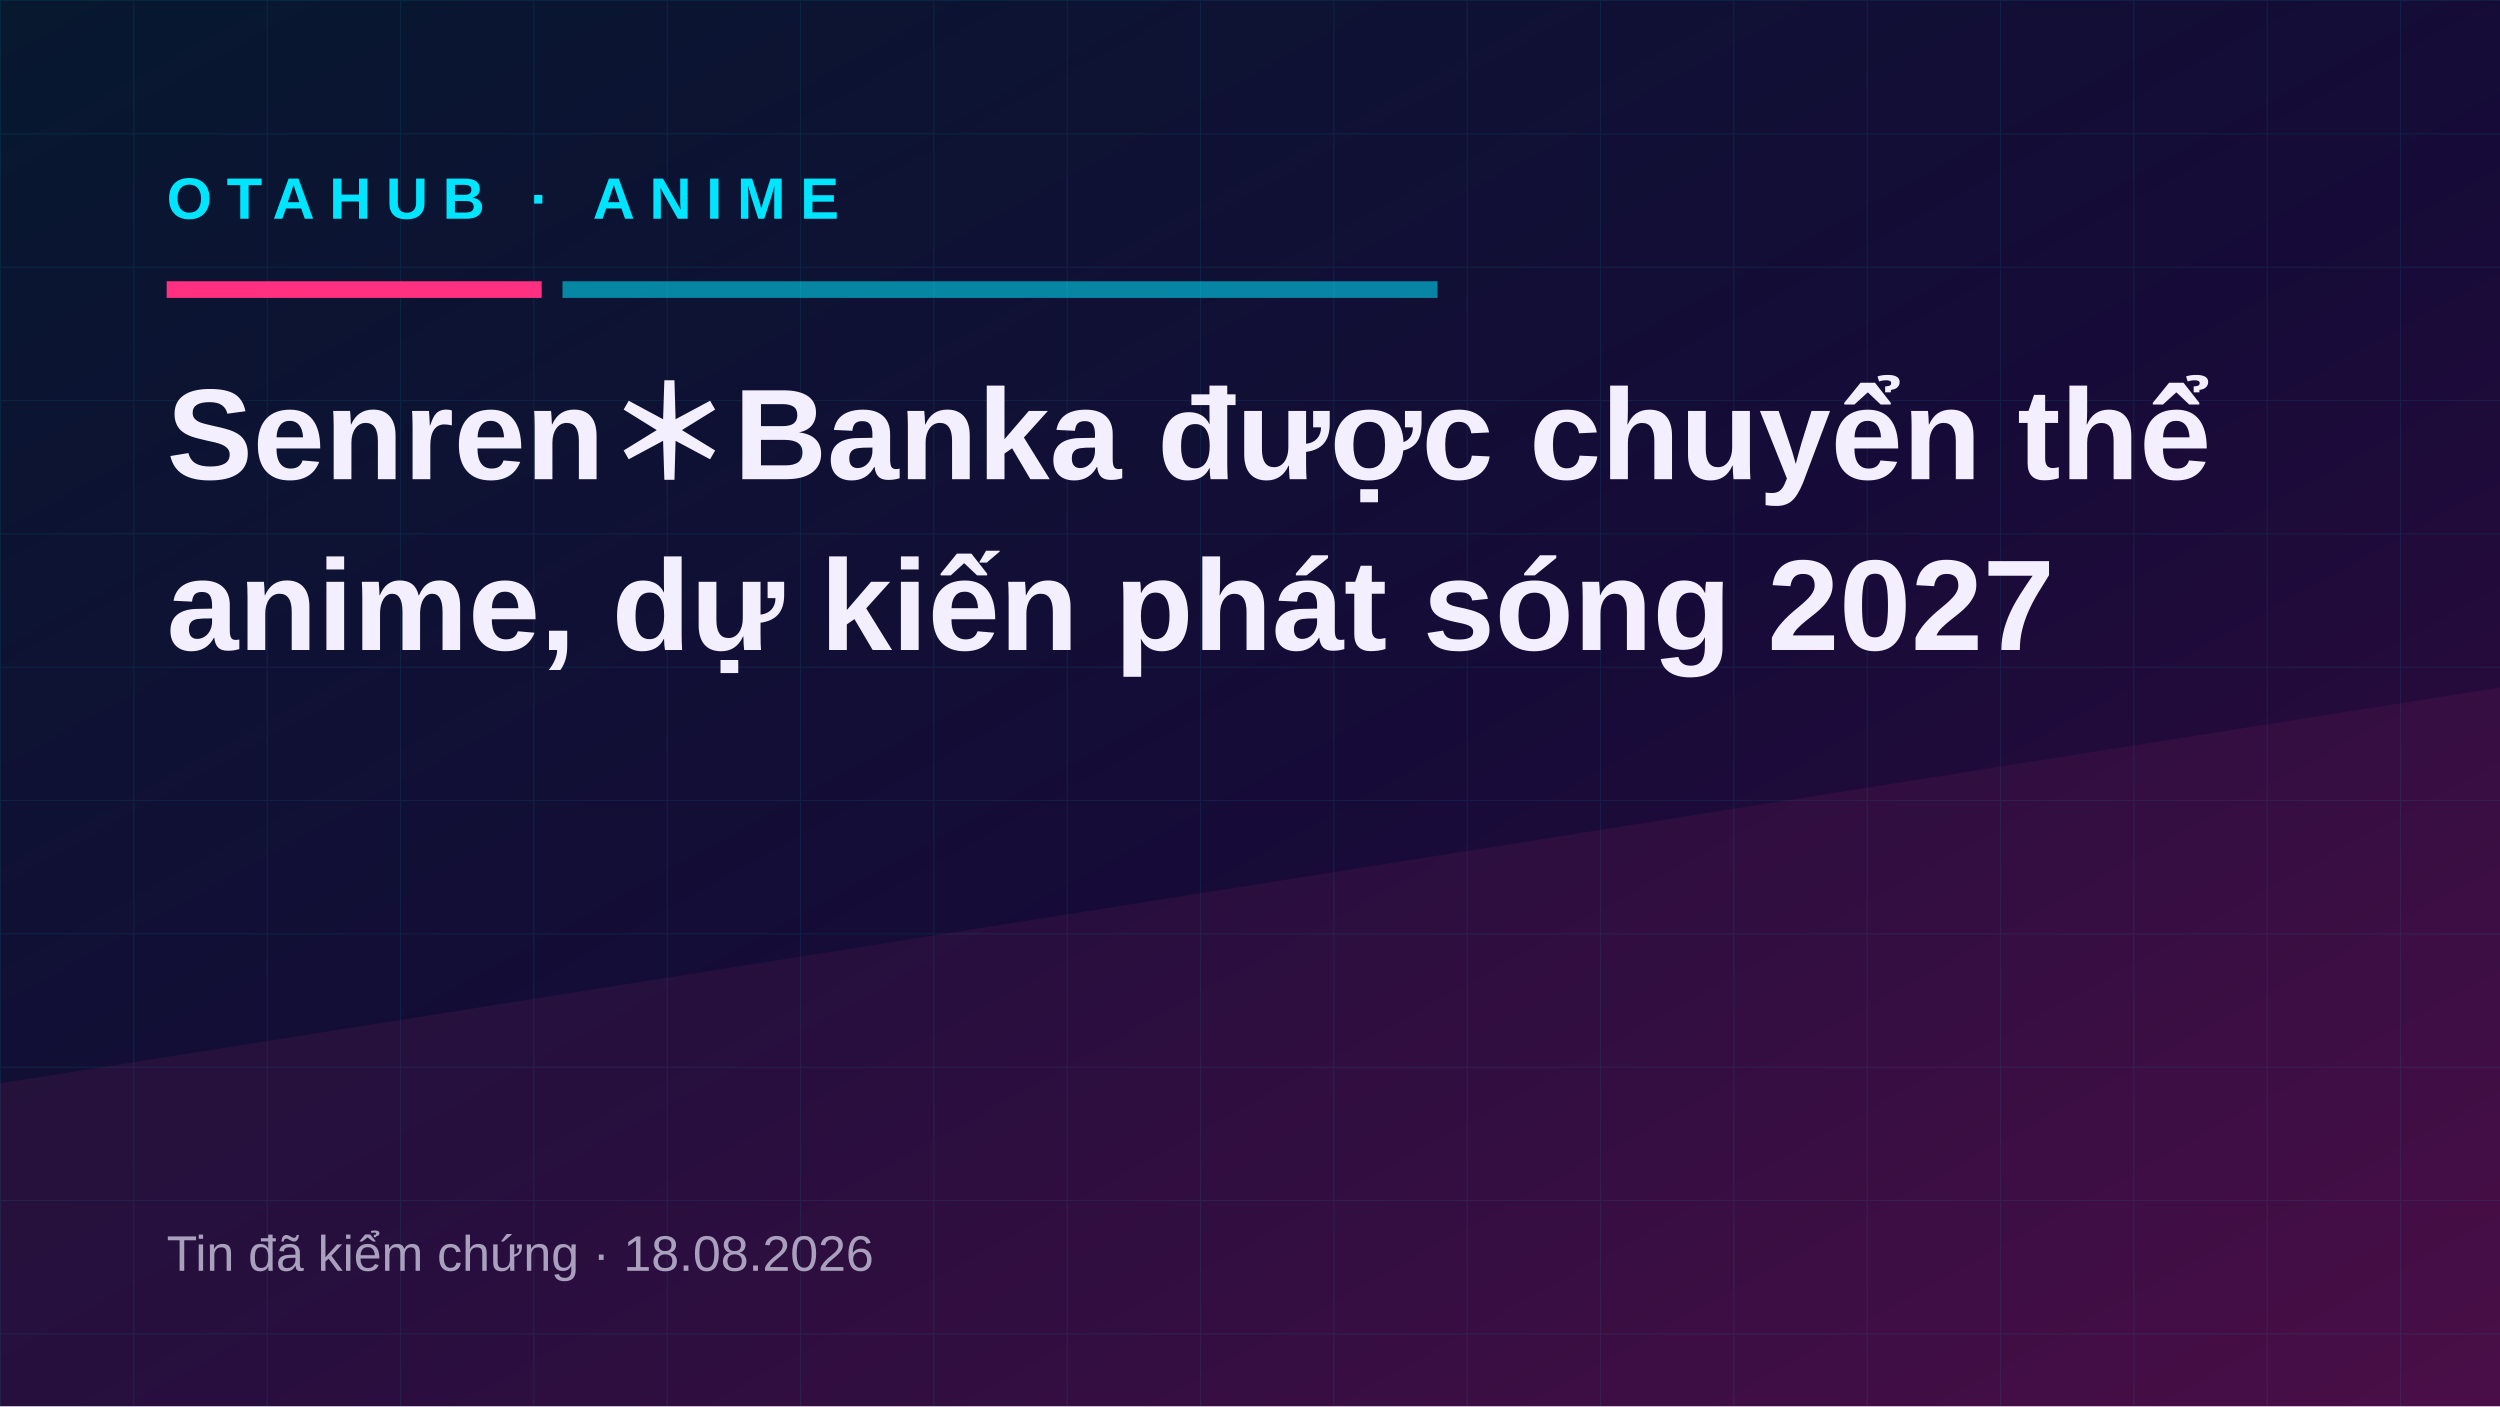
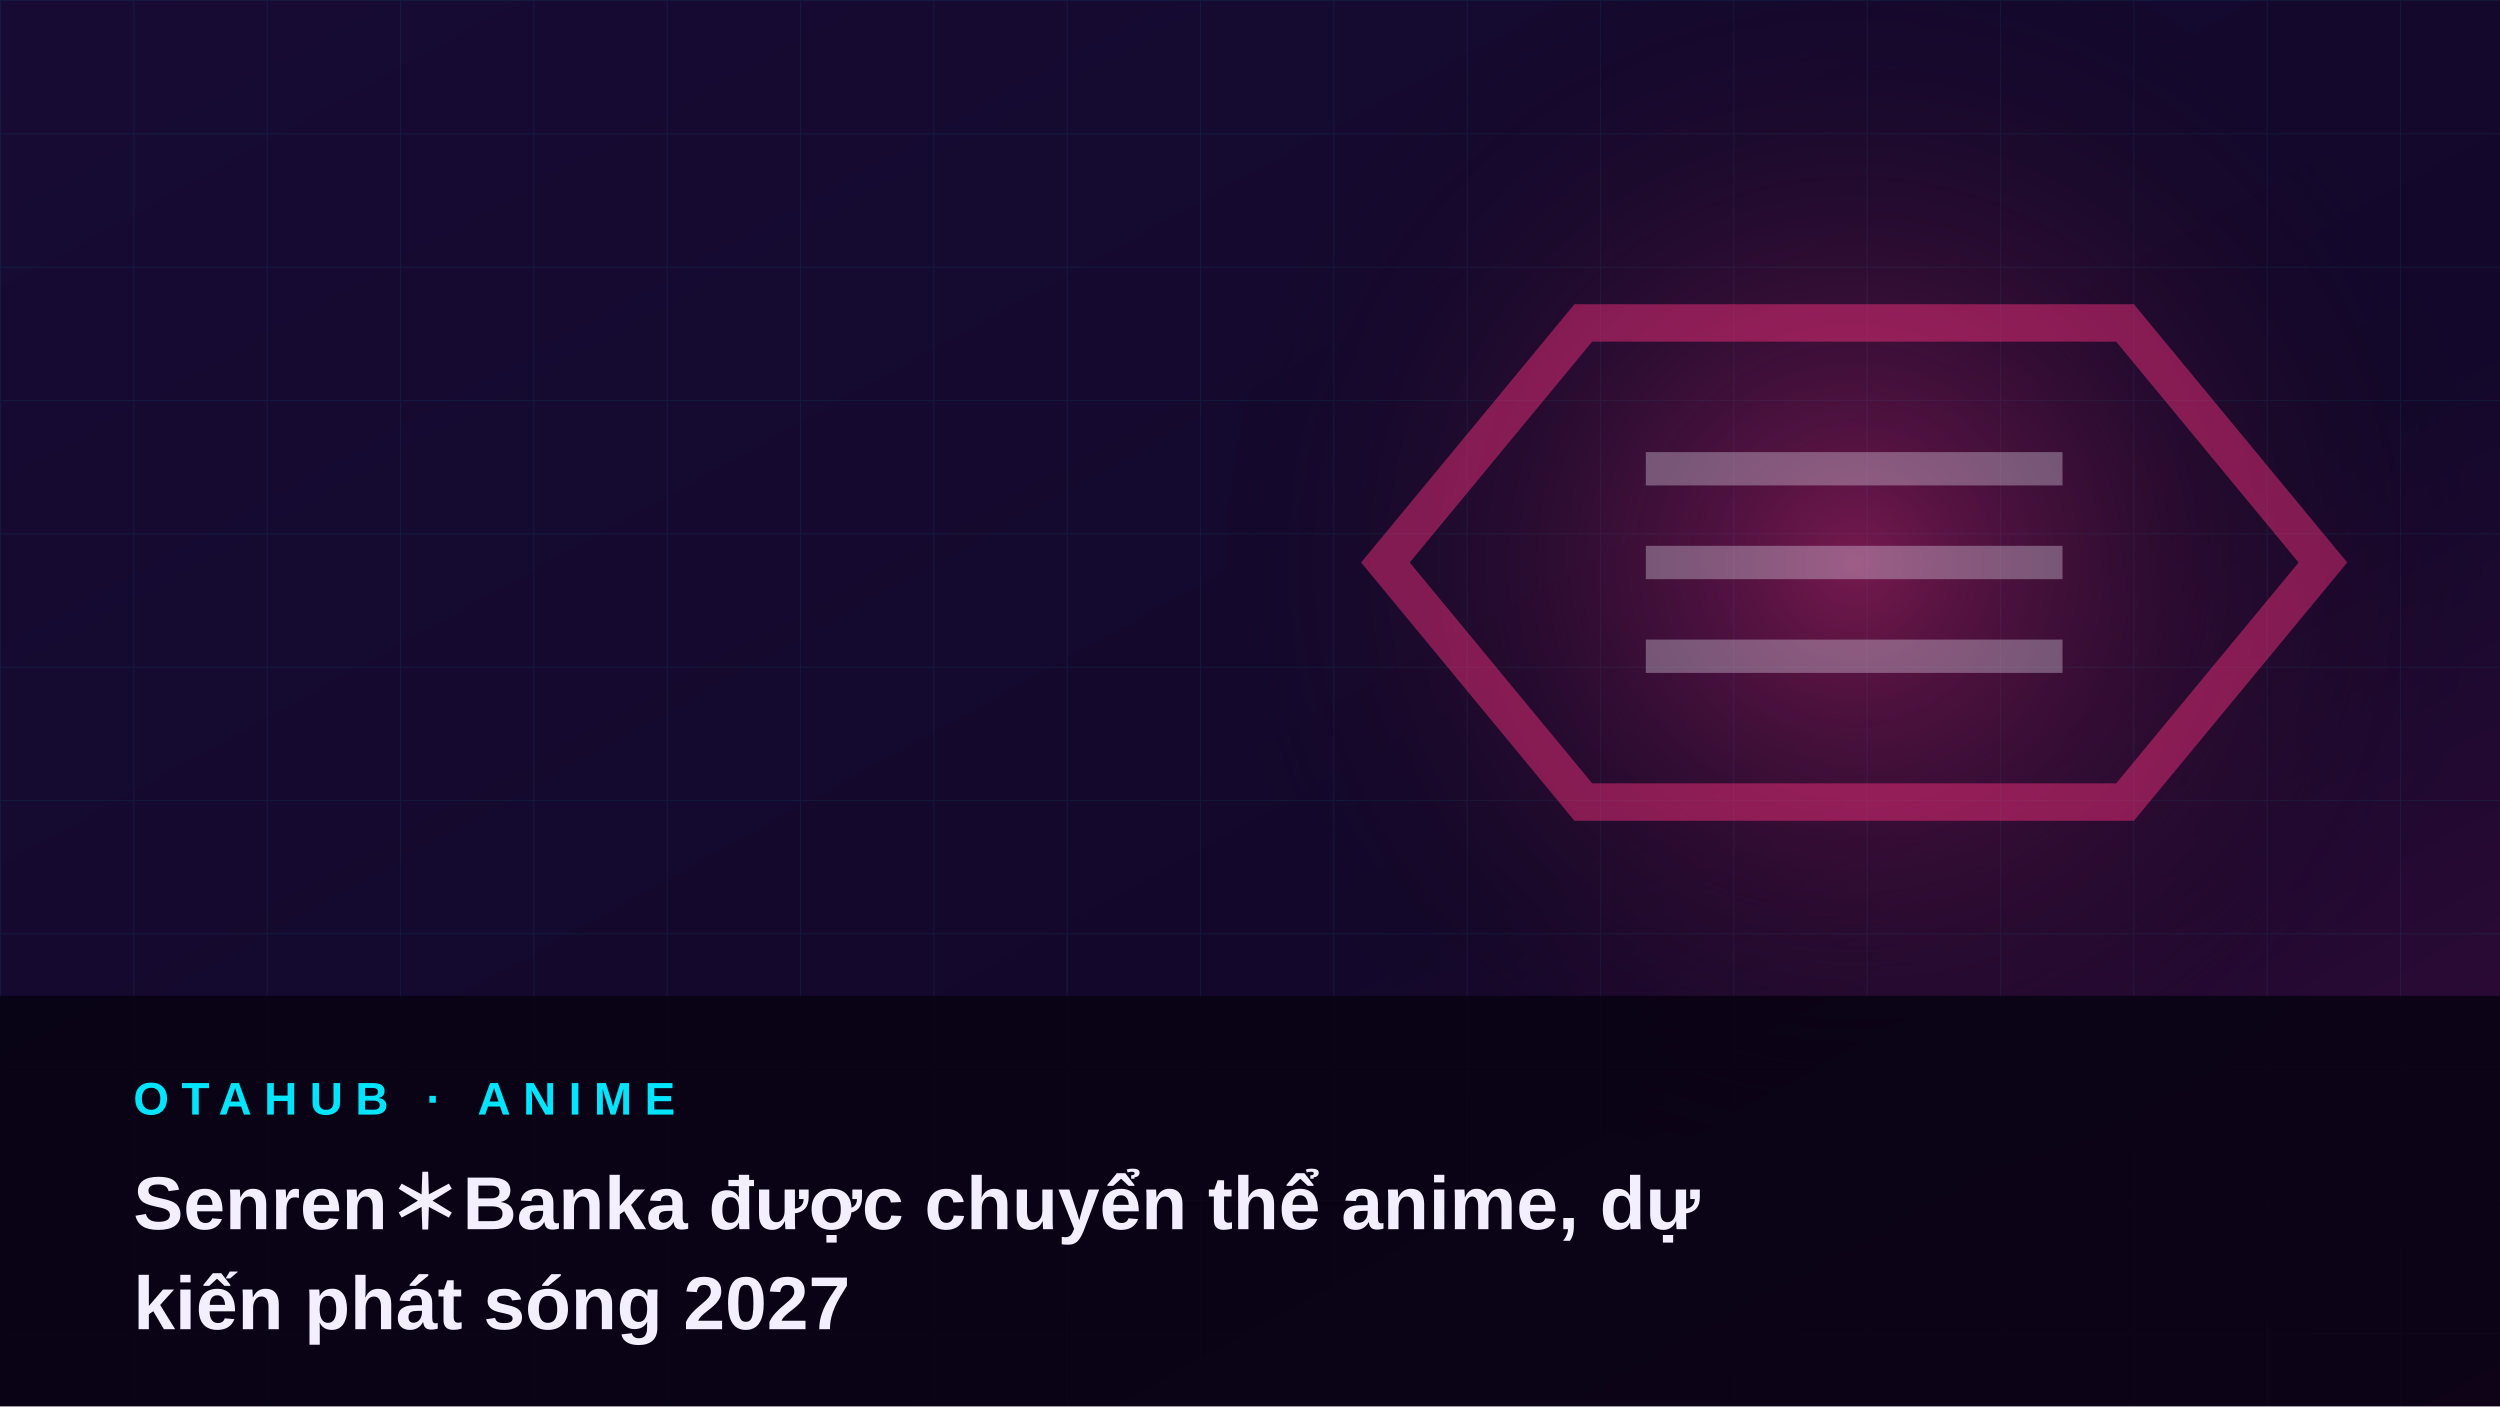
<svg xmlns="http://www.w3.org/2000/svg" width="1200" height="675" viewBox="0 0 1200 675">
  <defs>
    <linearGradient id="g" x2="1" y2="1">
-       <stop stop-color="#07182f" />
-       <stop offset=".55" stop-color="#160b38" />
-       <stop offset="1" stop-color="#3a0b42" />
+       <stop stop-color="#170b34" />
+       <stop offset=".62" stop-color="#13082b" />
+       <stop offset="1" stop-color="#390b3c" />
    </linearGradient>
+     <radialGradient id="r">
+       <stop stop-color="#ff3080" stop-opacity=".42" />
+       <stop offset="1" stop-color="#000" stop-opacity="0" />
+     </radialGradient>
    <pattern id="p" width="64" height="64" patternUnits="userSpaceOnUse">
-       <path d="M64 0H0V64" fill="none" stroke="#00e5ff" stroke-opacity=".08" />
+       <path d="M64 0H0V64" fill="none" stroke="#00e5ff" stroke-opacity=".07" />
    </pattern>
  </defs>
  <rect width="1200" height="675" fill="url(#g)" />
  <rect width="1200" height="675" fill="url(#p)" />
-   <path d="M0 520L1200 330V675H0Z" fill="#ff3080" opacity=".08" />
-   <text x="80" y="105" fill="#00e5ff" font-family="Arial,sans-serif" font-size="28" font-weight="700" letter-spacing="7">OTAHUB · ANIME</text>
-   <text x="80" y="230" fill="#f3efff" font-family="Arial,sans-serif" font-size="62" font-weight="800">Senren＊Banka được chuyển thể</text>
-   <text x="80" y="312" fill="#f3efff" font-family="Arial,sans-serif" font-size="62" font-weight="800">anime, dự kiến phát sóng 2027</text>
-   <text x="80" y="610" fill="#a9a0bd" font-family="Arial,sans-serif" font-size="24">Tin đã kiểm chứng · 18.08.2026</text>
-   <rect x="80" y="135" width="180" height="8" fill="#ff3080" />
-   <rect x="270" y="135" width="420" height="8" fill="#00e5ff" opacity=".55" />
+   <circle cx="890" cy="270" r="310" fill="url(#r)" />
+   <path d="M760 155h260l95 115-95 115H760L665 270z" fill="none" stroke="#ff3080" stroke-width="18" opacity=".45" />
+   <path d="M790 225h200M790 270h200M790 315h200" stroke="#f3efff" stroke-width="16" opacity=".32" />
+   <rect x="0" y="478" width="1200" height="197" fill="#080313" fill-opacity=".88" />
+   <text x="64" y="535" fill="#00e5ff" font-family="Arial,sans-serif" font-size="22" font-weight="700" letter-spacing="6">OTAHUB · ANIME</text>
+   <text x="64" y="590" fill="#f3efff" font-family="Arial,sans-serif" font-size="36" font-weight="800">Senren＊Banka được chuyển thể anime, dự</text>
+   <text x="64" y="638" fill="#f3efff" font-family="Arial,sans-serif" font-size="36" font-weight="800">kiến phát sóng 2027</text>
</svg>
